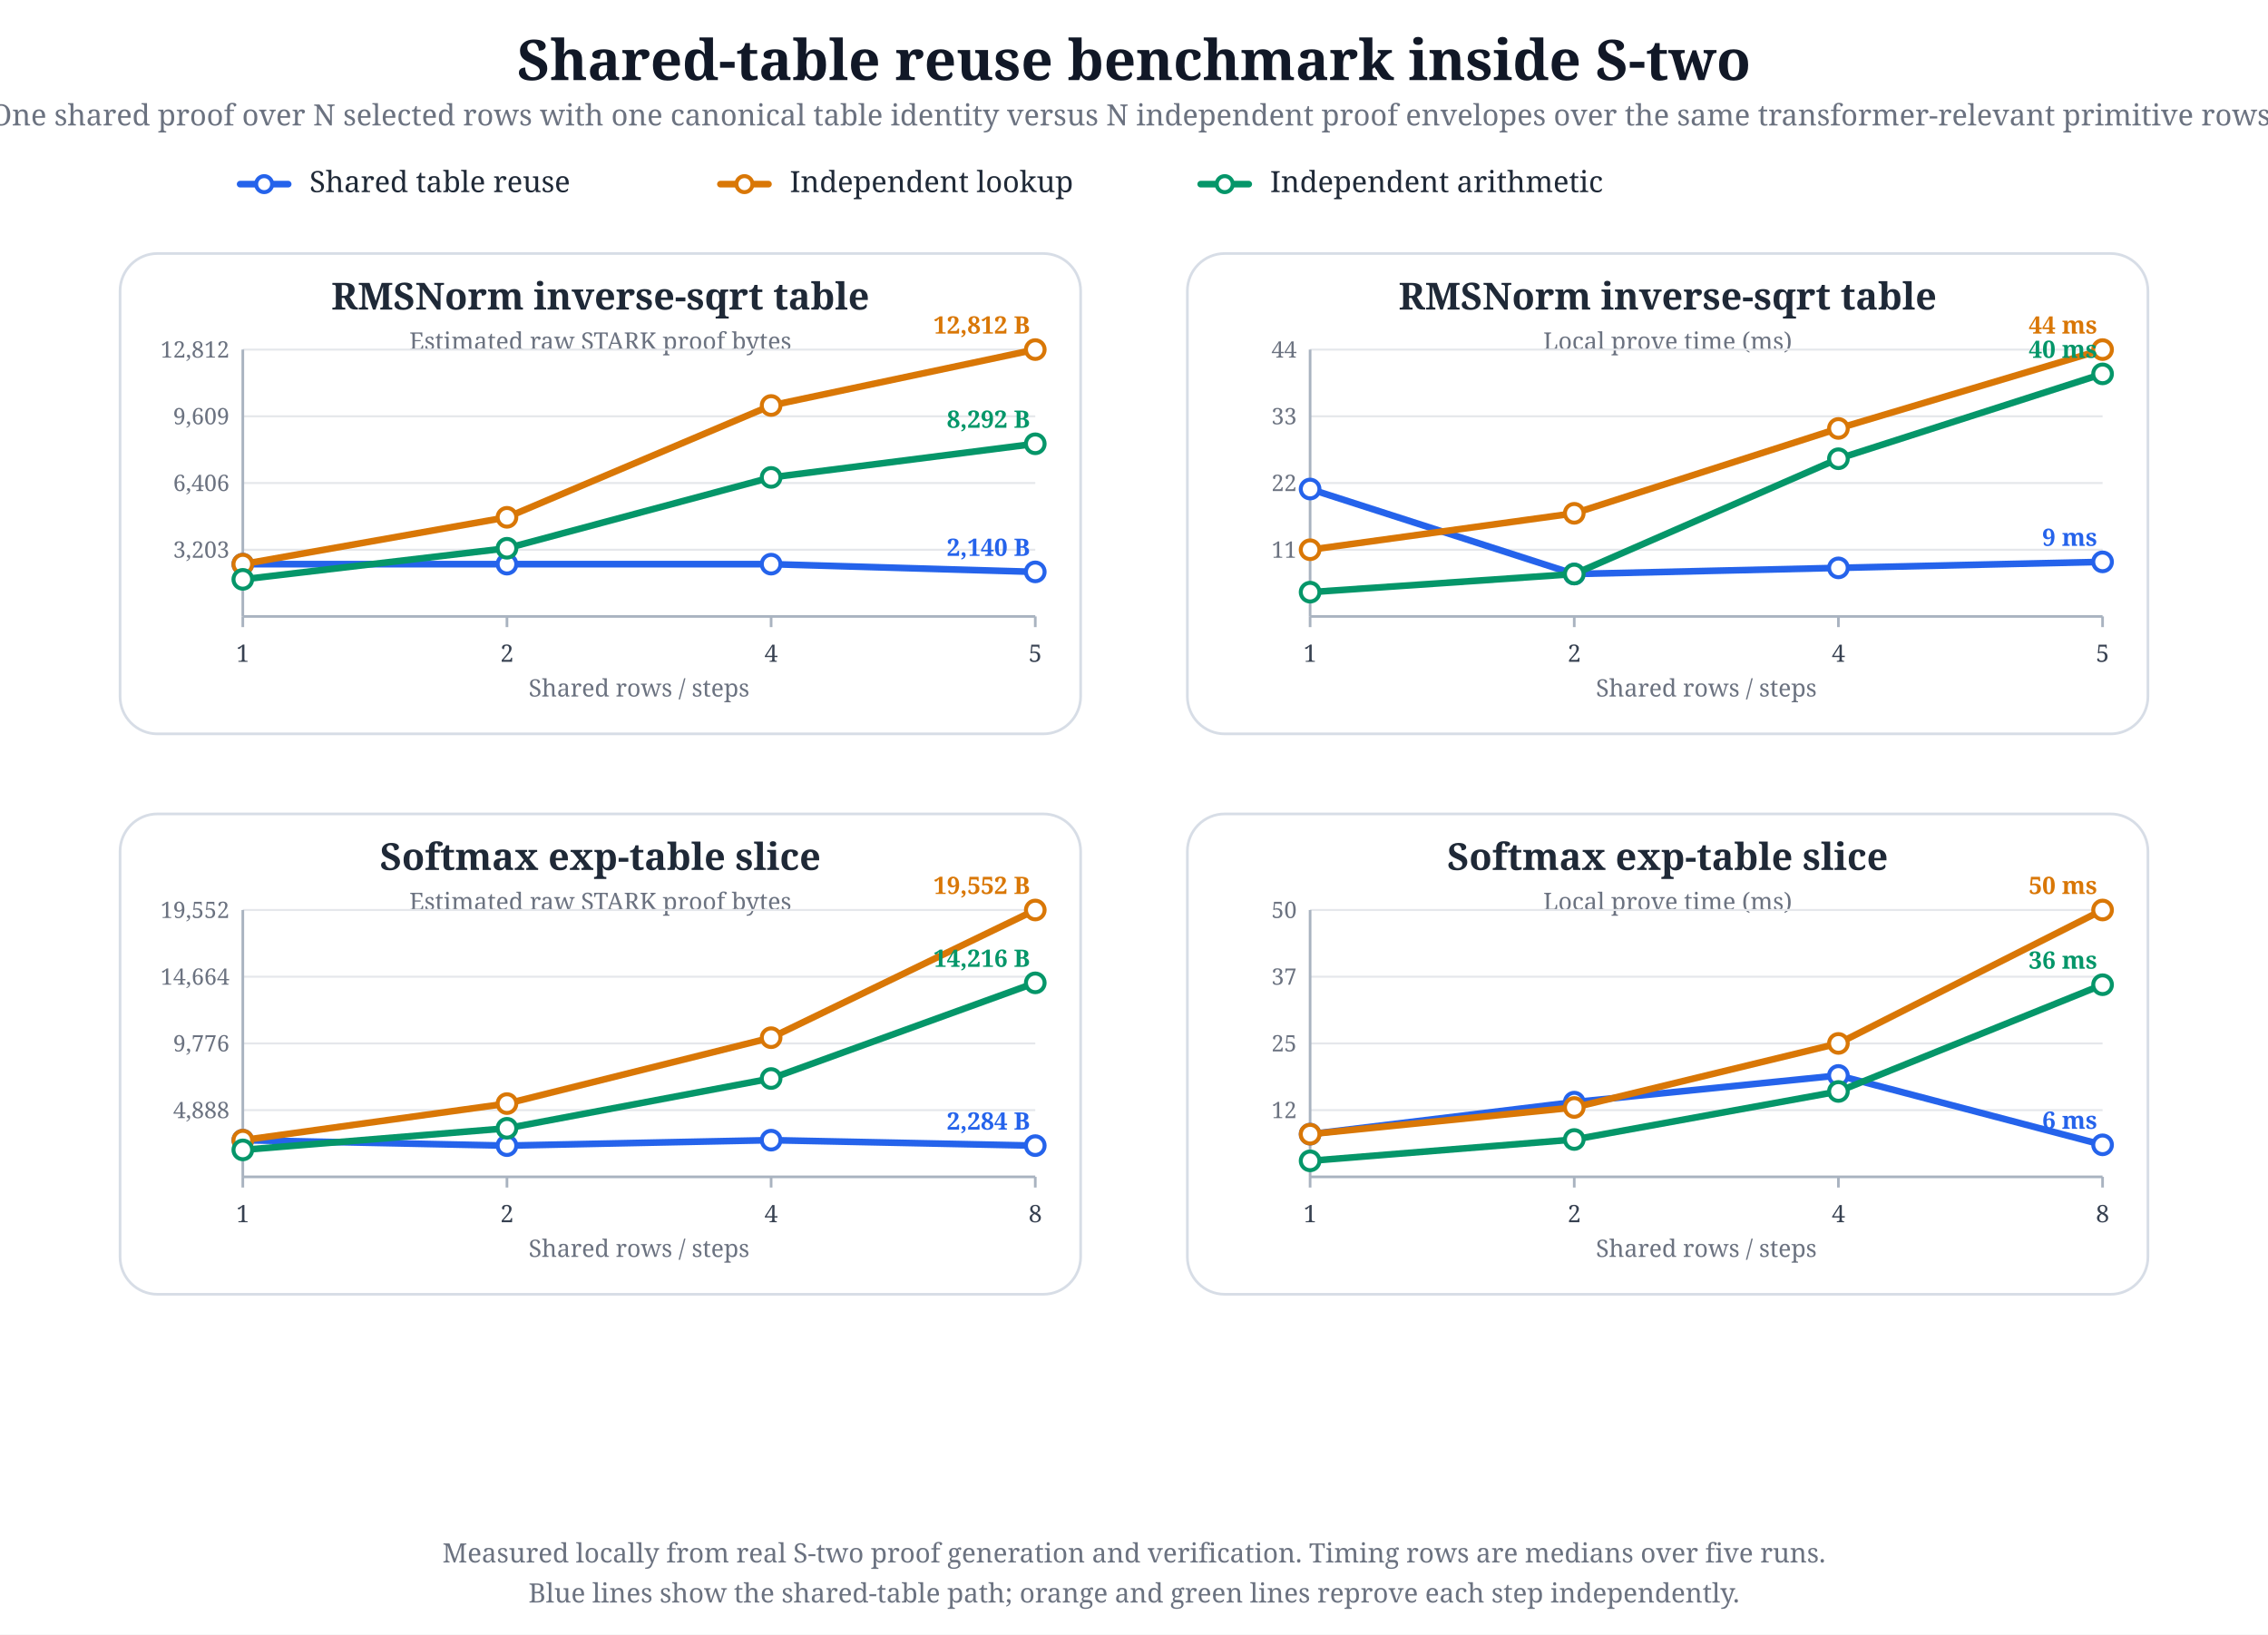
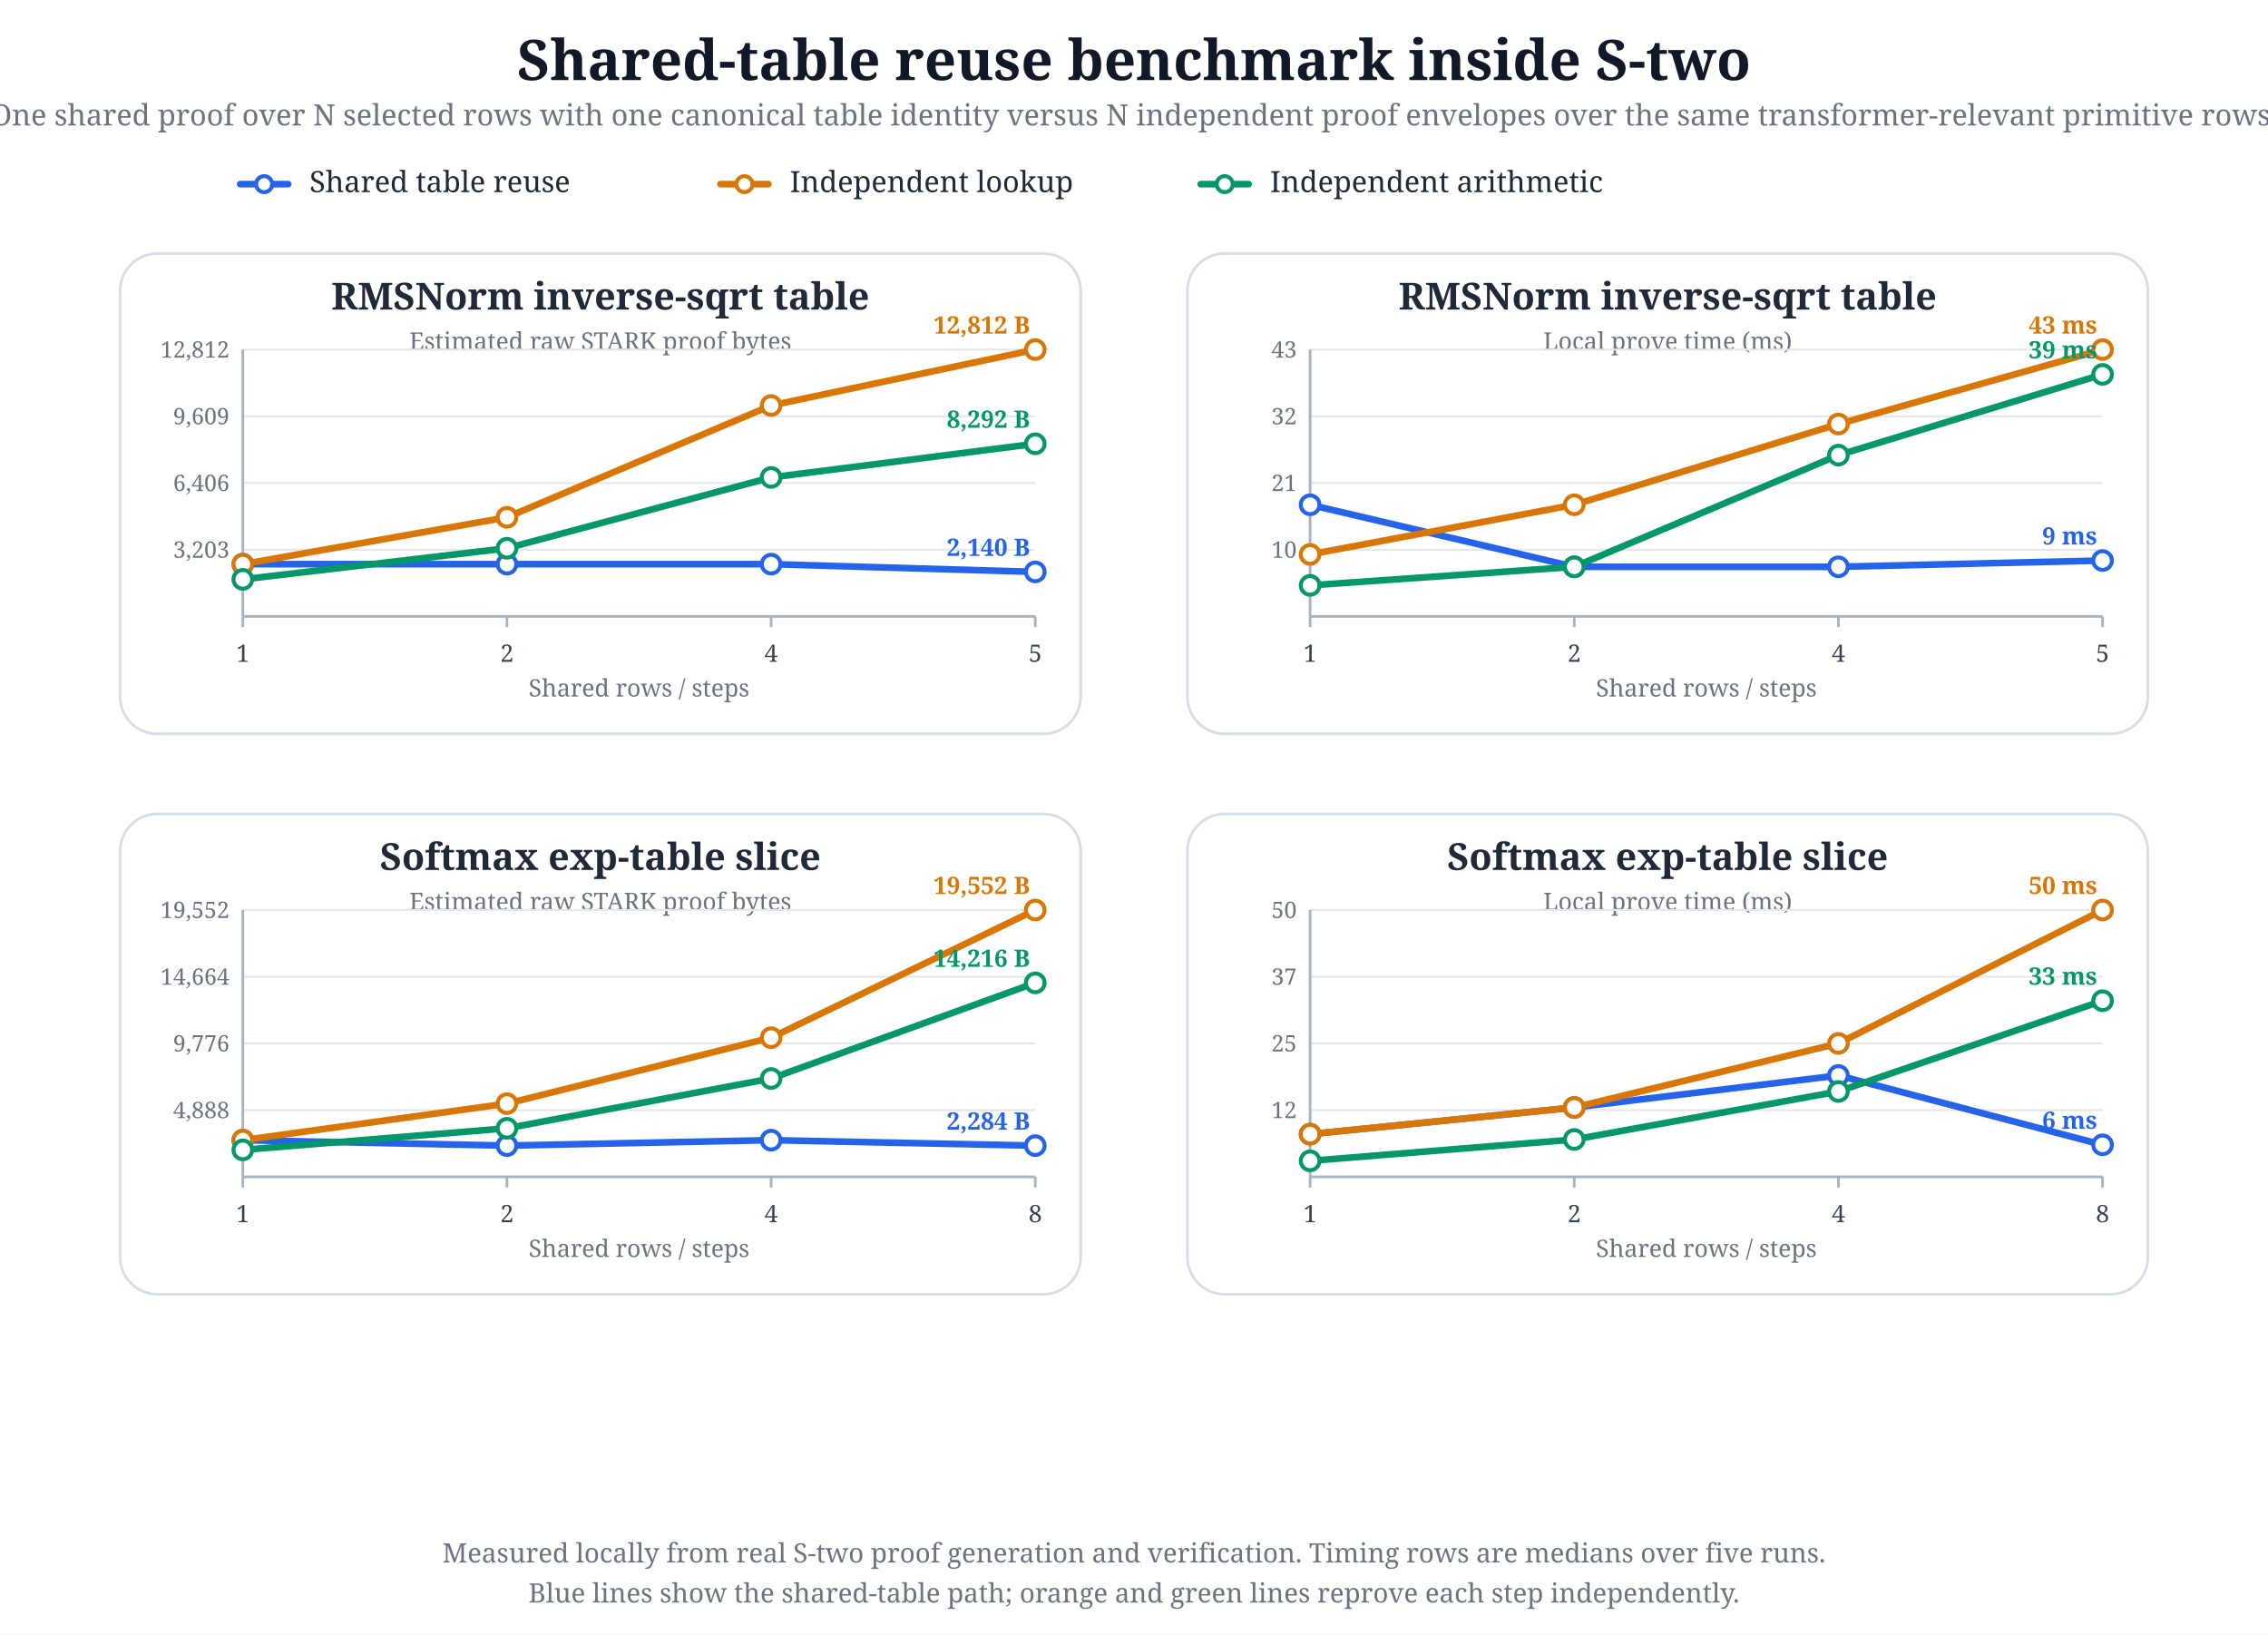
<svg xmlns="http://www.w3.org/2000/svg" width="1700" height="1225" viewBox="0 0 1700 1225">
  <rect width="100%" height="100%" fill="white" />
  <text x="850.0" y="60" text-anchor="middle" font-family="STIX Two Text, Georgia, serif" font-size="42" font-weight="700" fill="#111827">
    Shared-table reuse benchmark inside S-two
  </text>
  <text x="850.0" y="94" text-anchor="middle" font-family="STIX Two Text, Georgia, serif" font-size="22" fill="#6B7280">
    One shared proof over N selected rows with one canonical table identity versus N independent proof envelopes over the same transformer-relevant primitive rows.
  </text>
  <line x1="180" y1="138" x2="216" y2="138" stroke="#2563EB" stroke-width="5" stroke-linecap="round" />
  <circle cx="198" cy="138" r="6" fill="white" stroke="#2563EB" stroke-width="3" />
  <text x="232.0" y="144.0" text-anchor="start" font-family="STIX Two Text, Georgia, serif" font-size="22" font-weight="400" fill="#1F2937">Shared table reuse</text>
  <line x1="540" y1="138" x2="576" y2="138" stroke="#D97706" stroke-width="5" stroke-linecap="round" />
  <circle cx="558" cy="138" r="6" fill="white" stroke="#D97706" stroke-width="3" />
  <text x="592.0" y="144.0" text-anchor="start" font-family="STIX Two Text, Georgia, serif" font-size="22" font-weight="400" fill="#1F2937">Independent lookup</text>
  <line x1="900" y1="138" x2="936" y2="138" stroke="#059669" stroke-width="5" stroke-linecap="round" />
  <circle cx="918" cy="138" r="6" fill="white" stroke="#059669" stroke-width="3" />
  <text x="952.0" y="144.0" text-anchor="start" font-family="STIX Two Text, Georgia, serif" font-size="22" font-weight="400" fill="#1F2937">Independent arithmetic</text>
  <rect x="90" y="190" width="720" height="360" rx="28" fill="white" stroke="#D7DDE6" stroke-width="2" />
  <text x="450.0" y="232.0" text-anchor="middle" font-family="STIX Two Text, Georgia, serif" font-size="28" font-weight="600" fill="#1F2937">RMSNorm inverse-sqrt table</text>
  <text x="450.0" y="262.0" text-anchor="middle" font-family="STIX Two Text, Georgia, serif" font-size="18" font-weight="400" fill="#6B7280">Estimated raw STARK proof bytes</text>
  <line x1="182" y1="412.0" x2="776" y2="412.0" stroke="#E5E7EB" stroke-width="1.5" />
  <text x="172.0" y="418.0" text-anchor="end" font-family="STIX Two Text, Georgia, serif" font-size="17" font-weight="400" fill="#6B7280">3,203</text>
  <line x1="182" y1="362.0" x2="776" y2="362.0" stroke="#E5E7EB" stroke-width="1.5" />
  <text x="172.0" y="368.0" text-anchor="end" font-family="STIX Two Text, Georgia, serif" font-size="17" font-weight="400" fill="#6B7280">6,406</text>
  <line x1="182" y1="312.0" x2="776" y2="312.0" stroke="#E5E7EB" stroke-width="1.5" />
  <text x="172.0" y="318.0" text-anchor="end" font-family="STIX Two Text, Georgia, serif" font-size="17" font-weight="400" fill="#6B7280">9,609</text>
  <line x1="182" y1="262.0" x2="776" y2="262.0" stroke="#E5E7EB" stroke-width="1.5" />
  <text x="172.0" y="268.0" text-anchor="end" font-family="STIX Two Text, Georgia, serif" font-size="17" font-weight="400" fill="#6B7280">12,812</text>
  <line x1="182" y1="462" x2="776" y2="462" stroke="#A9B3C0" stroke-width="2" />
  <line x1="182" y1="262" x2="182" y2="462" stroke="#A9B3C0" stroke-width="2" />
  <line x1="182.0" y1="462" x2="182.0" y2="470" stroke="#A9B3C0" stroke-width="2" />
  <text x="182.0" y="496.0" text-anchor="middle" font-family="STIX Two Text, Georgia, serif" font-size="18" font-weight="400" fill="#374151">1</text>
  <line x1="380.0" y1="462" x2="380.0" y2="470" stroke="#A9B3C0" stroke-width="2" />
  <text x="380.0" y="496.0" text-anchor="middle" font-family="STIX Two Text, Georgia, serif" font-size="18" font-weight="400" fill="#374151">2</text>
  <line x1="578.0" y1="462" x2="578.0" y2="470" stroke="#A9B3C0" stroke-width="2" />
  <text x="578.0" y="496.0" text-anchor="middle" font-family="STIX Two Text, Georgia, serif" font-size="18" font-weight="400" fill="#374151">4</text>
  <line x1="776.0" y1="462" x2="776.0" y2="470" stroke="#A9B3C0" stroke-width="2" />
  <text x="776.0" y="496.0" text-anchor="middle" font-family="STIX Two Text, Georgia, serif" font-size="18" font-weight="400" fill="#374151">5</text>
  <text x="479.0" y="522.0" text-anchor="middle" font-family="STIX Two Text, Georgia, serif" font-size="18" font-weight="400" fill="#6B7280">Shared rows / steps</text>
  <path d="M 182.0 422.8 L 380.0 422.8 L 578.0 422.8 L 776.0 428.6" fill="none" stroke="#2563EB" stroke-width="5" stroke-linecap="round" stroke-linejoin="round" />
  <circle cx="182.0" cy="422.8" r="7" fill="white" stroke="#2563EB" stroke-width="3" />
  <circle cx="380.0" cy="422.8" r="7" fill="white" stroke="#2563EB" stroke-width="3" />
  <circle cx="578.0" cy="422.8" r="7" fill="white" stroke="#2563EB" stroke-width="3" />
  <circle cx="776.0" cy="428.6" r="7" fill="white" stroke="#2563EB" stroke-width="3" />
  <text x="772.0" y="416.6" text-anchor="end" font-family="STIX Two Text, Georgia, serif" font-size="18" font-weight="600" fill="#2563EB">2,140 B</text>
  <path d="M 182.0 422.8 L 380.0 387.7 L 578.0 303.9 L 776.0 262.0" fill="none" stroke="#D97706" stroke-width="5" stroke-linecap="round" stroke-linejoin="round" />
  <circle cx="182.0" cy="422.8" r="7" fill="white" stroke="#D97706" stroke-width="3" />
  <circle cx="380.0" cy="387.7" r="7" fill="white" stroke="#D97706" stroke-width="3" />
  <circle cx="578.0" cy="303.9" r="7" fill="white" stroke="#D97706" stroke-width="3" />
  <circle cx="776.0" cy="262.0" r="7" fill="white" stroke="#D97706" stroke-width="3" />
  <text x="772.0" y="250.0" text-anchor="end" font-family="STIX Two Text, Georgia, serif" font-size="18" font-weight="600" fill="#D97706">12,812 B</text>
  <path d="M 182.0 434.2 L 380.0 410.9 L 578.0 357.8 L 776.0 332.6" fill="none" stroke="#059669" stroke-width="5" stroke-linecap="round" stroke-linejoin="round" />
  <circle cx="182.0" cy="434.2" r="7" fill="white" stroke="#059669" stroke-width="3" />
  <circle cx="380.0" cy="410.9" r="7" fill="white" stroke="#059669" stroke-width="3" />
  <circle cx="578.0" cy="357.8" r="7" fill="white" stroke="#059669" stroke-width="3" />
  <circle cx="776.0" cy="332.6" r="7" fill="white" stroke="#059669" stroke-width="3" />
  <text x="772.0" y="320.6" text-anchor="end" font-family="STIX Two Text, Georgia, serif" font-size="18" font-weight="600" fill="#059669">8,292 B</text>
  <rect x="890" y="190" width="720" height="360" rx="28" fill="white" stroke="#D7DDE6" stroke-width="2" />
  <text x="1250.0" y="232.0" text-anchor="middle" font-family="STIX Two Text, Georgia, serif" font-size="28" font-weight="600" fill="#1F2937">RMSNorm inverse-sqrt table</text>
  <text x="1250.0" y="262.0" text-anchor="middle" font-family="STIX Two Text, Georgia, serif" font-size="18" font-weight="400" fill="#6B7280">Local prove time (ms)</text>
  <line x1="982" y1="412.0" x2="1576" y2="412.0" stroke="#E5E7EB" stroke-width="1.5" />
-   <text x="972.0" y="418.0" text-anchor="end" font-family="STIX Two Text, Georgia, serif" font-size="17" font-weight="400" fill="#6B7280">11</text>
+   <text x="972.0" y="418.0" text-anchor="end" font-family="STIX Two Text, Georgia, serif" font-size="17" font-weight="400" fill="#6B7280">10</text>
  <line x1="982" y1="362.0" x2="1576" y2="362.0" stroke="#E5E7EB" stroke-width="1.5" />
-   <text x="972.0" y="368.0" text-anchor="end" font-family="STIX Two Text, Georgia, serif" font-size="17" font-weight="400" fill="#6B7280">22</text>
+   <text x="972.0" y="368.0" text-anchor="end" font-family="STIX Two Text, Georgia, serif" font-size="17" font-weight="400" fill="#6B7280">21</text>
  <line x1="982" y1="312.0" x2="1576" y2="312.0" stroke="#E5E7EB" stroke-width="1.5" />
-   <text x="972.0" y="318.0" text-anchor="end" font-family="STIX Two Text, Georgia, serif" font-size="17" font-weight="400" fill="#6B7280">33</text>
+   <text x="972.0" y="318.0" text-anchor="end" font-family="STIX Two Text, Georgia, serif" font-size="17" font-weight="400" fill="#6B7280">32</text>
  <line x1="982" y1="262.0" x2="1576" y2="262.0" stroke="#E5E7EB" stroke-width="1.5" />
-   <text x="972.0" y="268.0" text-anchor="end" font-family="STIX Two Text, Georgia, serif" font-size="17" font-weight="400" fill="#6B7280">44</text>
+   <text x="972.0" y="268.0" text-anchor="end" font-family="STIX Two Text, Georgia, serif" font-size="17" font-weight="400" fill="#6B7280">43</text>
  <line x1="982" y1="462" x2="1576" y2="462" stroke="#A9B3C0" stroke-width="2" />
  <line x1="982" y1="262" x2="982" y2="462" stroke="#A9B3C0" stroke-width="2" />
  <line x1="982.0" y1="462" x2="982.0" y2="470" stroke="#A9B3C0" stroke-width="2" />
  <text x="982.0" y="496.0" text-anchor="middle" font-family="STIX Two Text, Georgia, serif" font-size="18" font-weight="400" fill="#374151">1</text>
  <line x1="1180.0" y1="462" x2="1180.0" y2="470" stroke="#A9B3C0" stroke-width="2" />
  <text x="1180.0" y="496.0" text-anchor="middle" font-family="STIX Two Text, Georgia, serif" font-size="18" font-weight="400" fill="#374151">2</text>
  <line x1="1378.0" y1="462" x2="1378.0" y2="470" stroke="#A9B3C0" stroke-width="2" />
  <text x="1378.0" y="496.0" text-anchor="middle" font-family="STIX Two Text, Georgia, serif" font-size="18" font-weight="400" fill="#374151">4</text>
  <line x1="1576.0" y1="462" x2="1576.0" y2="470" stroke="#A9B3C0" stroke-width="2" />
  <text x="1576.0" y="496.0" text-anchor="middle" font-family="STIX Two Text, Georgia, serif" font-size="18" font-weight="400" fill="#374151">5</text>
  <text x="1279.0" y="522.0" text-anchor="middle" font-family="STIX Two Text, Georgia, serif" font-size="18" font-weight="400" fill="#6B7280">Shared rows / steps</text>
-   <path d="M 982.0 366.5 L 1180.0 430.2 L 1378.0 425.6 L 1576.0 421.1" fill="none" stroke="#2563EB" stroke-width="5" stroke-linecap="round" stroke-linejoin="round" />
-   <circle cx="982.0" cy="366.5" r="7" fill="white" stroke="#2563EB" stroke-width="3" />
-   <circle cx="1180.0" cy="430.2" r="7" fill="white" stroke="#2563EB" stroke-width="3" />
-   <circle cx="1378.0" cy="425.6" r="7" fill="white" stroke="#2563EB" stroke-width="3" />
-   <circle cx="1576.0" cy="421.1" r="7" fill="white" stroke="#2563EB" stroke-width="3" />
-   <text x="1572.0" y="409.1" text-anchor="end" font-family="STIX Two Text, Georgia, serif" font-size="18" font-weight="600" fill="#2563EB">9 ms</text>
-   <path d="M 982.0 412.0 L 1180.0 384.7 L 1378.0 321.1 L 1576.0 262.0" fill="none" stroke="#D97706" stroke-width="5" stroke-linecap="round" stroke-linejoin="round" />
-   <circle cx="982.0" cy="412.0" r="7" fill="white" stroke="#D97706" stroke-width="3" />
-   <circle cx="1180.0" cy="384.7" r="7" fill="white" stroke="#D97706" stroke-width="3" />
-   <circle cx="1378.0" cy="321.1" r="7" fill="white" stroke="#D97706" stroke-width="3" />
+   <path d="M 982.0 378.3 L 1180.0 424.8 L 1378.0 424.8 L 1576.0 420.1" fill="none" stroke="#2563EB" stroke-width="5" stroke-linecap="round" stroke-linejoin="round" />
+   <circle cx="982.0" cy="378.3" r="7" fill="white" stroke="#2563EB" stroke-width="3" />
+   <circle cx="1180.0" cy="424.8" r="7" fill="white" stroke="#2563EB" stroke-width="3" />
+   <circle cx="1378.0" cy="424.8" r="7" fill="white" stroke="#2563EB" stroke-width="3" />
+   <circle cx="1576.0" cy="420.1" r="7" fill="white" stroke="#2563EB" stroke-width="3" />
+   <text x="1572.0" y="408.1" text-anchor="end" font-family="STIX Two Text, Georgia, serif" font-size="18" font-weight="600" fill="#2563EB">9 ms</text>
+   <path d="M 982.0 415.5 L 1180.0 378.3 L 1378.0 317.8 L 1576.0 262.0" fill="none" stroke="#D97706" stroke-width="5" stroke-linecap="round" stroke-linejoin="round" />
+   <circle cx="982.0" cy="415.5" r="7" fill="white" stroke="#D97706" stroke-width="3" />
+   <circle cx="1180.0" cy="378.3" r="7" fill="white" stroke="#D97706" stroke-width="3" />
+   <circle cx="1378.0" cy="317.8" r="7" fill="white" stroke="#D97706" stroke-width="3" />
  <circle cx="1576.0" cy="262.0" r="7" fill="white" stroke="#D97706" stroke-width="3" />
-   <text x="1572.0" y="250.0" text-anchor="end" font-family="STIX Two Text, Georgia, serif" font-size="18" font-weight="600" fill="#D97706">44 ms</text>
-   <path d="M 982.0 443.8 L 1180.0 430.2 L 1378.0 343.8 L 1576.0 280.2" fill="none" stroke="#059669" stroke-width="5" stroke-linecap="round" stroke-linejoin="round" />
-   <circle cx="982.0" cy="443.8" r="7" fill="white" stroke="#059669" stroke-width="3" />
-   <circle cx="1180.0" cy="430.2" r="7" fill="white" stroke="#059669" stroke-width="3" />
-   <circle cx="1378.0" cy="343.8" r="7" fill="white" stroke="#059669" stroke-width="3" />
-   <circle cx="1576.0" cy="280.2" r="7" fill="white" stroke="#059669" stroke-width="3" />
-   <text x="1572.0" y="268.2" text-anchor="end" font-family="STIX Two Text, Georgia, serif" font-size="18" font-weight="600" fill="#059669">40 ms</text>
+   <text x="1572.0" y="250.0" text-anchor="end" font-family="STIX Two Text, Georgia, serif" font-size="18" font-weight="600" fill="#D97706">43 ms</text>
+   <path d="M 982.0 438.7 L 1180.0 424.8 L 1378.0 341.1 L 1576.0 280.6" fill="none" stroke="#059669" stroke-width="5" stroke-linecap="round" stroke-linejoin="round" />
+   <circle cx="982.0" cy="438.7" r="7" fill="white" stroke="#059669" stroke-width="3" />
+   <circle cx="1180.0" cy="424.8" r="7" fill="white" stroke="#059669" stroke-width="3" />
+   <circle cx="1378.0" cy="341.1" r="7" fill="white" stroke="#059669" stroke-width="3" />
+   <circle cx="1576.0" cy="280.6" r="7" fill="white" stroke="#059669" stroke-width="3" />
+   <text x="1572.0" y="268.6" text-anchor="end" font-family="STIX Two Text, Georgia, serif" font-size="18" font-weight="600" fill="#059669">39 ms</text>
  <rect x="90" y="610" width="720" height="360" rx="28" fill="white" stroke="#D7DDE6" stroke-width="2" />
  <text x="450.0" y="652.0" text-anchor="middle" font-family="STIX Two Text, Georgia, serif" font-size="28" font-weight="600" fill="#1F2937">Softmax exp-table slice</text>
  <text x="450.0" y="682.0" text-anchor="middle" font-family="STIX Two Text, Georgia, serif" font-size="18" font-weight="400" fill="#6B7280">Estimated raw STARK proof bytes</text>
  <line x1="182" y1="832.0" x2="776" y2="832.0" stroke="#E5E7EB" stroke-width="1.5" />
  <text x="172.0" y="838.0" text-anchor="end" font-family="STIX Two Text, Georgia, serif" font-size="17" font-weight="400" fill="#6B7280">4,888</text>
  <line x1="182" y1="782.0" x2="776" y2="782.0" stroke="#E5E7EB" stroke-width="1.5" />
  <text x="172.0" y="788.0" text-anchor="end" font-family="STIX Two Text, Georgia, serif" font-size="17" font-weight="400" fill="#6B7280">9,776</text>
  <line x1="182" y1="732.0" x2="776" y2="732.0" stroke="#E5E7EB" stroke-width="1.5" />
  <text x="172.0" y="738.0" text-anchor="end" font-family="STIX Two Text, Georgia, serif" font-size="17" font-weight="400" fill="#6B7280">14,664</text>
  <line x1="182" y1="682.0" x2="776" y2="682.0" stroke="#E5E7EB" stroke-width="1.5" />
  <text x="172.0" y="688.0" text-anchor="end" font-family="STIX Two Text, Georgia, serif" font-size="17" font-weight="400" fill="#6B7280">19,552</text>
  <line x1="182" y1="882" x2="776" y2="882" stroke="#A9B3C0" stroke-width="2" />
  <line x1="182" y1="682" x2="182" y2="882" stroke="#A9B3C0" stroke-width="2" />
  <line x1="182.0" y1="882" x2="182.0" y2="890" stroke="#A9B3C0" stroke-width="2" />
  <text x="182.0" y="916.0" text-anchor="middle" font-family="STIX Two Text, Georgia, serif" font-size="18" font-weight="400" fill="#374151">1</text>
  <line x1="380.0" y1="882" x2="380.0" y2="890" stroke="#A9B3C0" stroke-width="2" />
  <text x="380.0" y="916.0" text-anchor="middle" font-family="STIX Two Text, Georgia, serif" font-size="18" font-weight="400" fill="#374151">2</text>
  <line x1="578.0" y1="882" x2="578.0" y2="890" stroke="#A9B3C0" stroke-width="2" />
  <text x="578.0" y="916.0" text-anchor="middle" font-family="STIX Two Text, Georgia, serif" font-size="18" font-weight="400" fill="#374151">4</text>
  <line x1="776.0" y1="882" x2="776.0" y2="890" stroke="#A9B3C0" stroke-width="2" />
  <text x="776.0" y="916.0" text-anchor="middle" font-family="STIX Two Text, Georgia, serif" font-size="18" font-weight="400" fill="#374151">8</text>
  <text x="479.0" y="942.0" text-anchor="middle" font-family="STIX Two Text, Georgia, serif" font-size="18" font-weight="400" fill="#6B7280">Shared rows / steps</text>
  <path d="M 182.0 854.5 L 380.0 858.6 L 578.0 854.5 L 776.0 858.6" fill="none" stroke="#2563EB" stroke-width="5" stroke-linecap="round" stroke-linejoin="round" />
  <circle cx="182.0" cy="854.5" r="7" fill="white" stroke="#2563EB" stroke-width="3" />
  <circle cx="380.0" cy="858.6" r="7" fill="white" stroke="#2563EB" stroke-width="3" />
  <circle cx="578.0" cy="854.5" r="7" fill="white" stroke="#2563EB" stroke-width="3" />
  <circle cx="776.0" cy="858.6" r="7" fill="white" stroke="#2563EB" stroke-width="3" />
  <text x="772.0" y="846.6" text-anchor="end" font-family="STIX Two Text, Georgia, serif" font-size="18" font-weight="600" fill="#2563EB">2,284 B</text>
  <path d="M 182.0 854.5 L 380.0 827.1 L 578.0 777.7 L 776.0 682.0" fill="none" stroke="#D97706" stroke-width="5" stroke-linecap="round" stroke-linejoin="round" />
  <circle cx="182.0" cy="854.5" r="7" fill="white" stroke="#D97706" stroke-width="3" />
  <circle cx="380.0" cy="827.1" r="7" fill="white" stroke="#D97706" stroke-width="3" />
  <circle cx="578.0" cy="777.7" r="7" fill="white" stroke="#D97706" stroke-width="3" />
  <circle cx="776.0" cy="682.0" r="7" fill="white" stroke="#D97706" stroke-width="3" />
  <text x="772.0" y="670.0" text-anchor="end" font-family="STIX Two Text, Georgia, serif" font-size="18" font-weight="600" fill="#D97706">19,552 B</text>
  <path d="M 182.0 861.8 L 380.0 845.6 L 578.0 808.3 L 776.0 736.6" fill="none" stroke="#059669" stroke-width="5" stroke-linecap="round" stroke-linejoin="round" />
  <circle cx="182.0" cy="861.8" r="7" fill="white" stroke="#059669" stroke-width="3" />
  <circle cx="380.0" cy="845.6" r="7" fill="white" stroke="#059669" stroke-width="3" />
  <circle cx="578.0" cy="808.3" r="7" fill="white" stroke="#059669" stroke-width="3" />
  <circle cx="776.0" cy="736.6" r="7" fill="white" stroke="#059669" stroke-width="3" />
  <text x="772.0" y="724.6" text-anchor="end" font-family="STIX Two Text, Georgia, serif" font-size="18" font-weight="600" fill="#059669">14,216 B</text>
  <rect x="890" y="610" width="720" height="360" rx="28" fill="white" stroke="#D7DDE6" stroke-width="2" />
  <text x="1250.0" y="652.0" text-anchor="middle" font-family="STIX Two Text, Georgia, serif" font-size="28" font-weight="600" fill="#1F2937">Softmax exp-table slice</text>
  <text x="1250.0" y="682.0" text-anchor="middle" font-family="STIX Two Text, Georgia, serif" font-size="18" font-weight="400" fill="#6B7280">Local prove time (ms)</text>
  <line x1="982" y1="832.0" x2="1576" y2="832.0" stroke="#E5E7EB" stroke-width="1.5" />
  <text x="972.0" y="838.0" text-anchor="end" font-family="STIX Two Text, Georgia, serif" font-size="17" font-weight="400" fill="#6B7280">12</text>
  <line x1="982" y1="782.0" x2="1576" y2="782.0" stroke="#E5E7EB" stroke-width="1.5" />
  <text x="972.0" y="788.0" text-anchor="end" font-family="STIX Two Text, Georgia, serif" font-size="17" font-weight="400" fill="#6B7280">25</text>
  <line x1="982" y1="732.0" x2="1576" y2="732.0" stroke="#E5E7EB" stroke-width="1.5" />
  <text x="972.0" y="738.0" text-anchor="end" font-family="STIX Two Text, Georgia, serif" font-size="17" font-weight="400" fill="#6B7280">37</text>
  <line x1="982" y1="682.0" x2="1576" y2="682.0" stroke="#E5E7EB" stroke-width="1.5" />
  <text x="972.0" y="688.0" text-anchor="end" font-family="STIX Two Text, Georgia, serif" font-size="17" font-weight="400" fill="#6B7280">50</text>
  <line x1="982" y1="882" x2="1576" y2="882" stroke="#A9B3C0" stroke-width="2" />
  <line x1="982" y1="682" x2="982" y2="882" stroke="#A9B3C0" stroke-width="2" />
  <line x1="982.0" y1="882" x2="982.0" y2="890" stroke="#A9B3C0" stroke-width="2" />
  <text x="982.0" y="916.0" text-anchor="middle" font-family="STIX Two Text, Georgia, serif" font-size="18" font-weight="400" fill="#374151">1</text>
  <line x1="1180.0" y1="882" x2="1180.0" y2="890" stroke="#A9B3C0" stroke-width="2" />
  <text x="1180.0" y="916.0" text-anchor="middle" font-family="STIX Two Text, Georgia, serif" font-size="18" font-weight="400" fill="#374151">2</text>
  <line x1="1378.0" y1="882" x2="1378.0" y2="890" stroke="#A9B3C0" stroke-width="2" />
  <text x="1378.0" y="916.0" text-anchor="middle" font-family="STIX Two Text, Georgia, serif" font-size="18" font-weight="400" fill="#374151">4</text>
  <line x1="1576.0" y1="882" x2="1576.0" y2="890" stroke="#A9B3C0" stroke-width="2" />
  <text x="1576.0" y="916.0" text-anchor="middle" font-family="STIX Two Text, Georgia, serif" font-size="18" font-weight="400" fill="#374151">8</text>
  <text x="1279.0" y="942.0" text-anchor="middle" font-family="STIX Two Text, Georgia, serif" font-size="18" font-weight="400" fill="#6B7280">Shared rows / steps</text>
-   <path d="M 982.0 850.0 L 1180.0 826.0 L 1378.0 806.0 L 1576.0 858.0" fill="none" stroke="#2563EB" stroke-width="5" stroke-linecap="round" stroke-linejoin="round" />
+   <path d="M 982.0 850.0 L 1180.0 830.0 L 1378.0 806.0 L 1576.0 858.0" fill="none" stroke="#2563EB" stroke-width="5" stroke-linecap="round" stroke-linejoin="round" />
  <circle cx="982.0" cy="850.0" r="7" fill="white" stroke="#2563EB" stroke-width="3" />
-   <circle cx="1180.0" cy="826.0" r="7" fill="white" stroke="#2563EB" stroke-width="3" />
+   <circle cx="1180.0" cy="830.0" r="7" fill="white" stroke="#2563EB" stroke-width="3" />
  <circle cx="1378.0" cy="806.0" r="7" fill="white" stroke="#2563EB" stroke-width="3" />
  <circle cx="1576.0" cy="858.0" r="7" fill="white" stroke="#2563EB" stroke-width="3" />
  <text x="1572.0" y="846.0" text-anchor="end" font-family="STIX Two Text, Georgia, serif" font-size="18" font-weight="600" fill="#2563EB">6 ms</text>
  <path d="M 982.0 850.0 L 1180.0 830.0 L 1378.0 782.0 L 1576.0 682.0" fill="none" stroke="#D97706" stroke-width="5" stroke-linecap="round" stroke-linejoin="round" />
  <circle cx="982.0" cy="850.0" r="7" fill="white" stroke="#D97706" stroke-width="3" />
  <circle cx="1180.0" cy="830.0" r="7" fill="white" stroke="#D97706" stroke-width="3" />
  <circle cx="1378.0" cy="782.0" r="7" fill="white" stroke="#D97706" stroke-width="3" />
  <circle cx="1576.0" cy="682.0" r="7" fill="white" stroke="#D97706" stroke-width="3" />
  <text x="1572.0" y="670.0" text-anchor="end" font-family="STIX Two Text, Georgia, serif" font-size="18" font-weight="600" fill="#D97706">50 ms</text>
-   <path d="M 982.0 870.0 L 1180.0 854.0 L 1378.0 818.0 L 1576.0 738.0" fill="none" stroke="#059669" stroke-width="5" stroke-linecap="round" stroke-linejoin="round" />
+   <path d="M 982.0 870.0 L 1180.0 854.0 L 1378.0 818.0 L 1576.0 750.0" fill="none" stroke="#059669" stroke-width="5" stroke-linecap="round" stroke-linejoin="round" />
  <circle cx="982.0" cy="870.0" r="7" fill="white" stroke="#059669" stroke-width="3" />
  <circle cx="1180.0" cy="854.0" r="7" fill="white" stroke="#059669" stroke-width="3" />
  <circle cx="1378.0" cy="818.0" r="7" fill="white" stroke="#059669" stroke-width="3" />
-   <circle cx="1576.0" cy="738.0" r="7" fill="white" stroke="#059669" stroke-width="3" />
-   <text x="1572.0" y="726.0" text-anchor="end" font-family="STIX Two Text, Georgia, serif" font-size="18" font-weight="600" fill="#059669">36 ms</text>
+   <circle cx="1576.0" cy="750.0" r="7" fill="white" stroke="#059669" stroke-width="3" />
+   <text x="1572.0" y="738.0" text-anchor="end" font-family="STIX Two Text, Georgia, serif" font-size="18" font-weight="600" fill="#059669">33 ms</text>
  <text x="850.0" y="1171" text-anchor="middle" font-family="STIX Two Text, Georgia, serif" font-size="20" fill="#6B7280">
    Measured locally from real S-two proof generation and verification. Timing rows are medians over five runs.
  </text>
  <text x="850.0" y="1201" text-anchor="middle" font-family="STIX Two Text, Georgia, serif" font-size="20" fill="#6B7280">
    Blue lines show the shared-table path; orange and green lines reprove each step independently.
  </text>
</svg>
